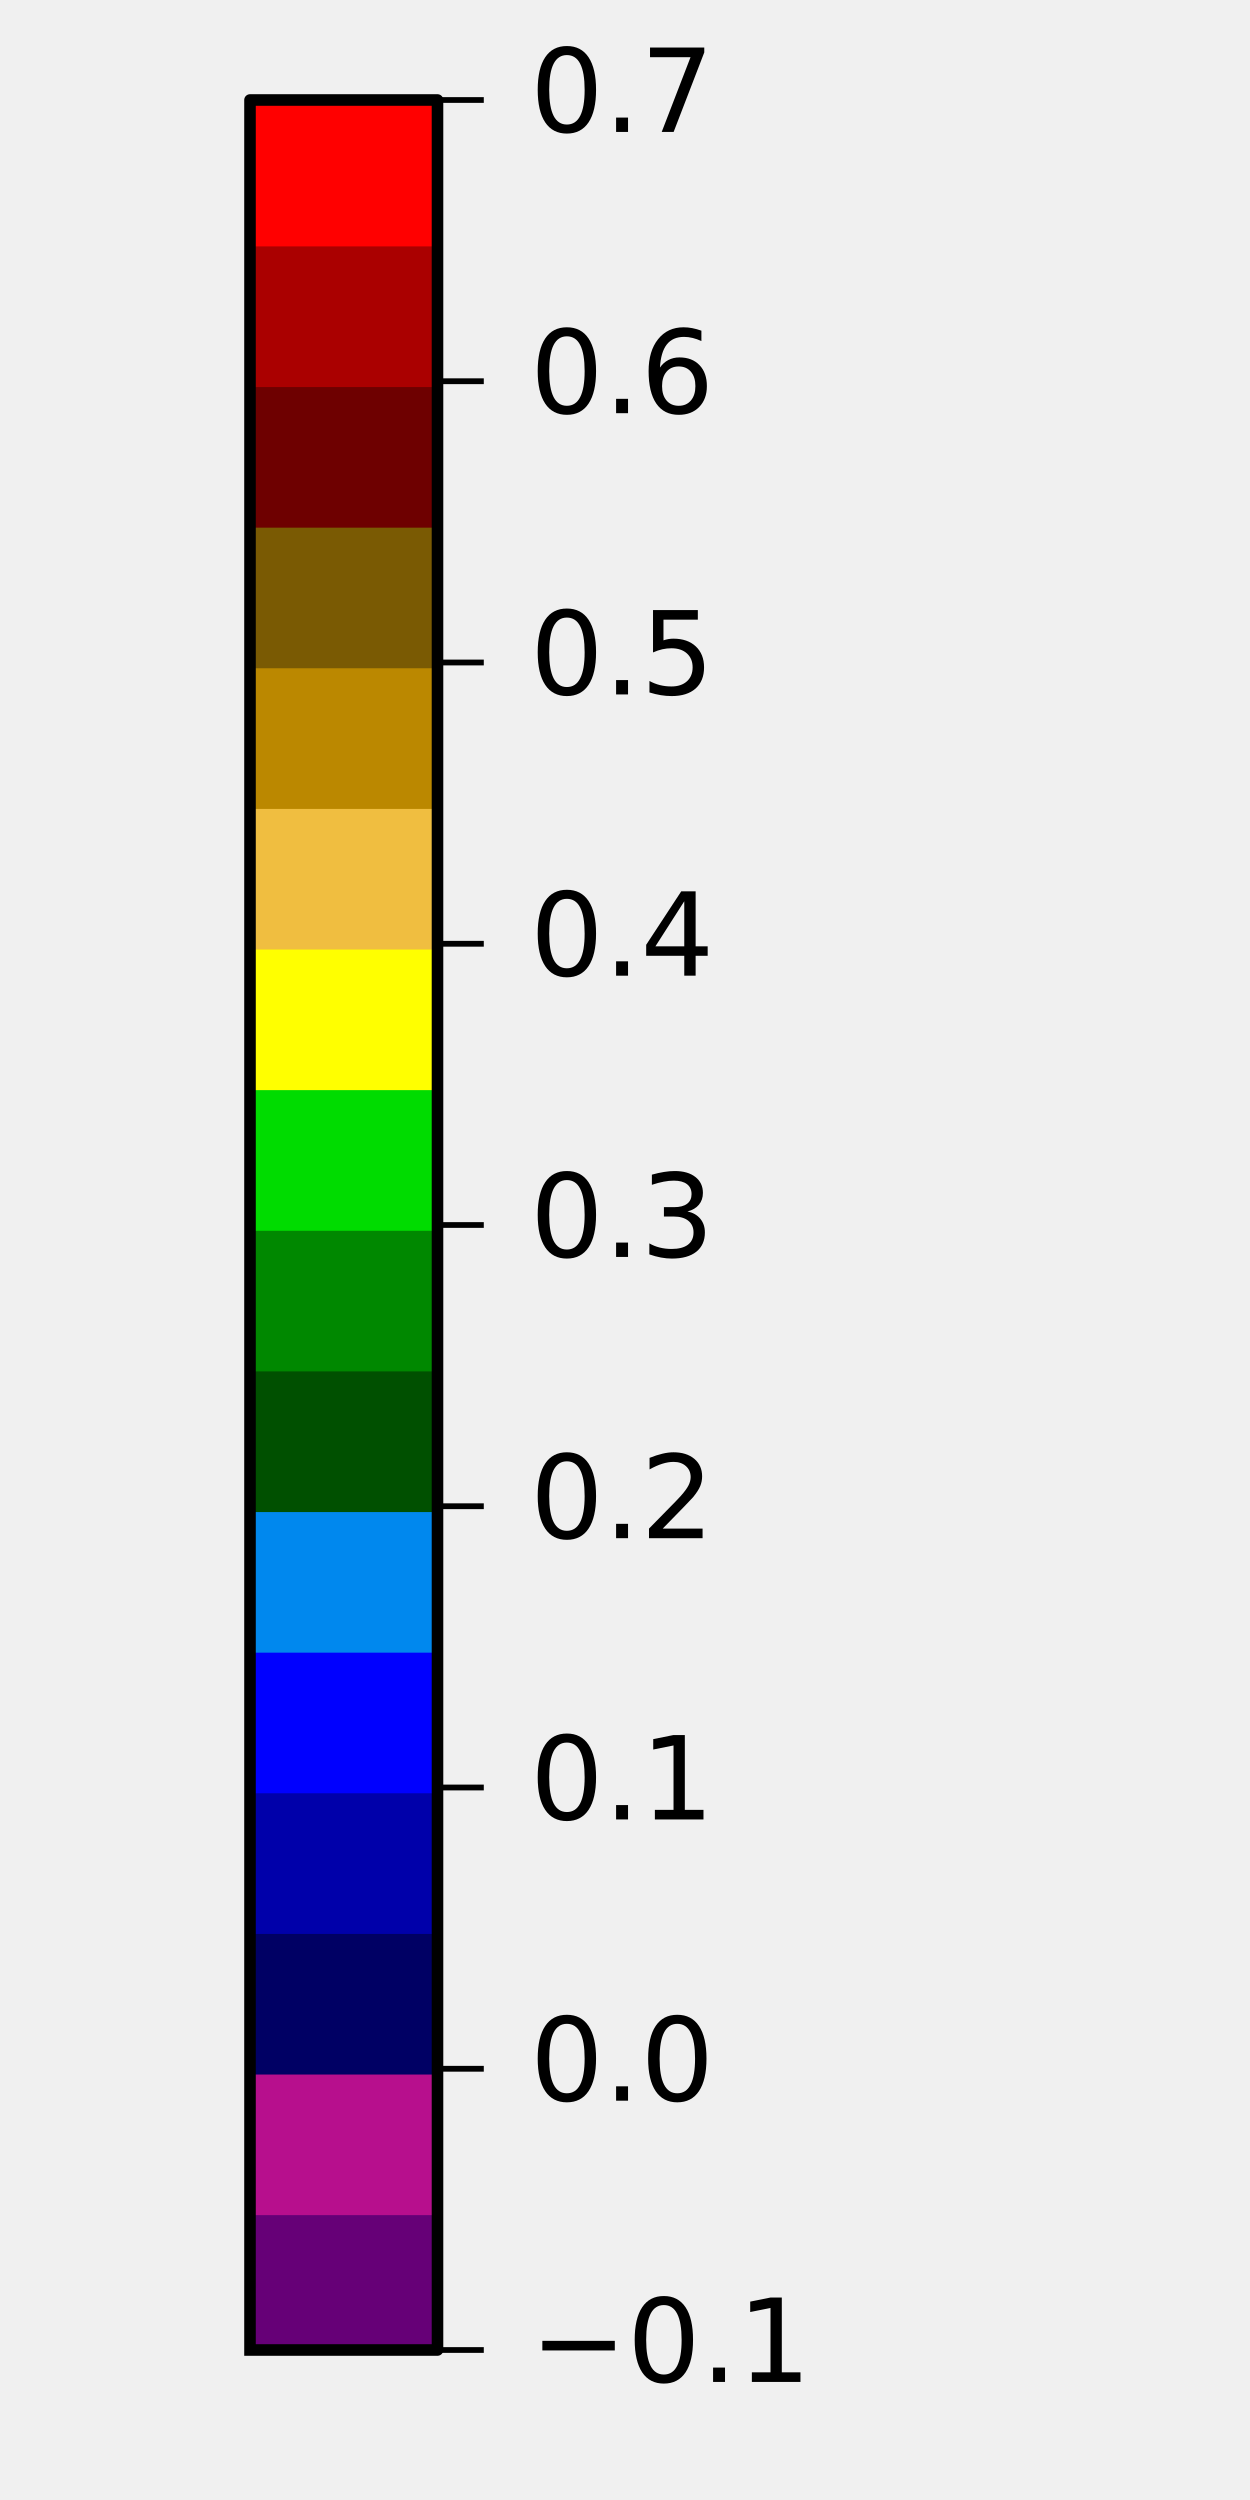
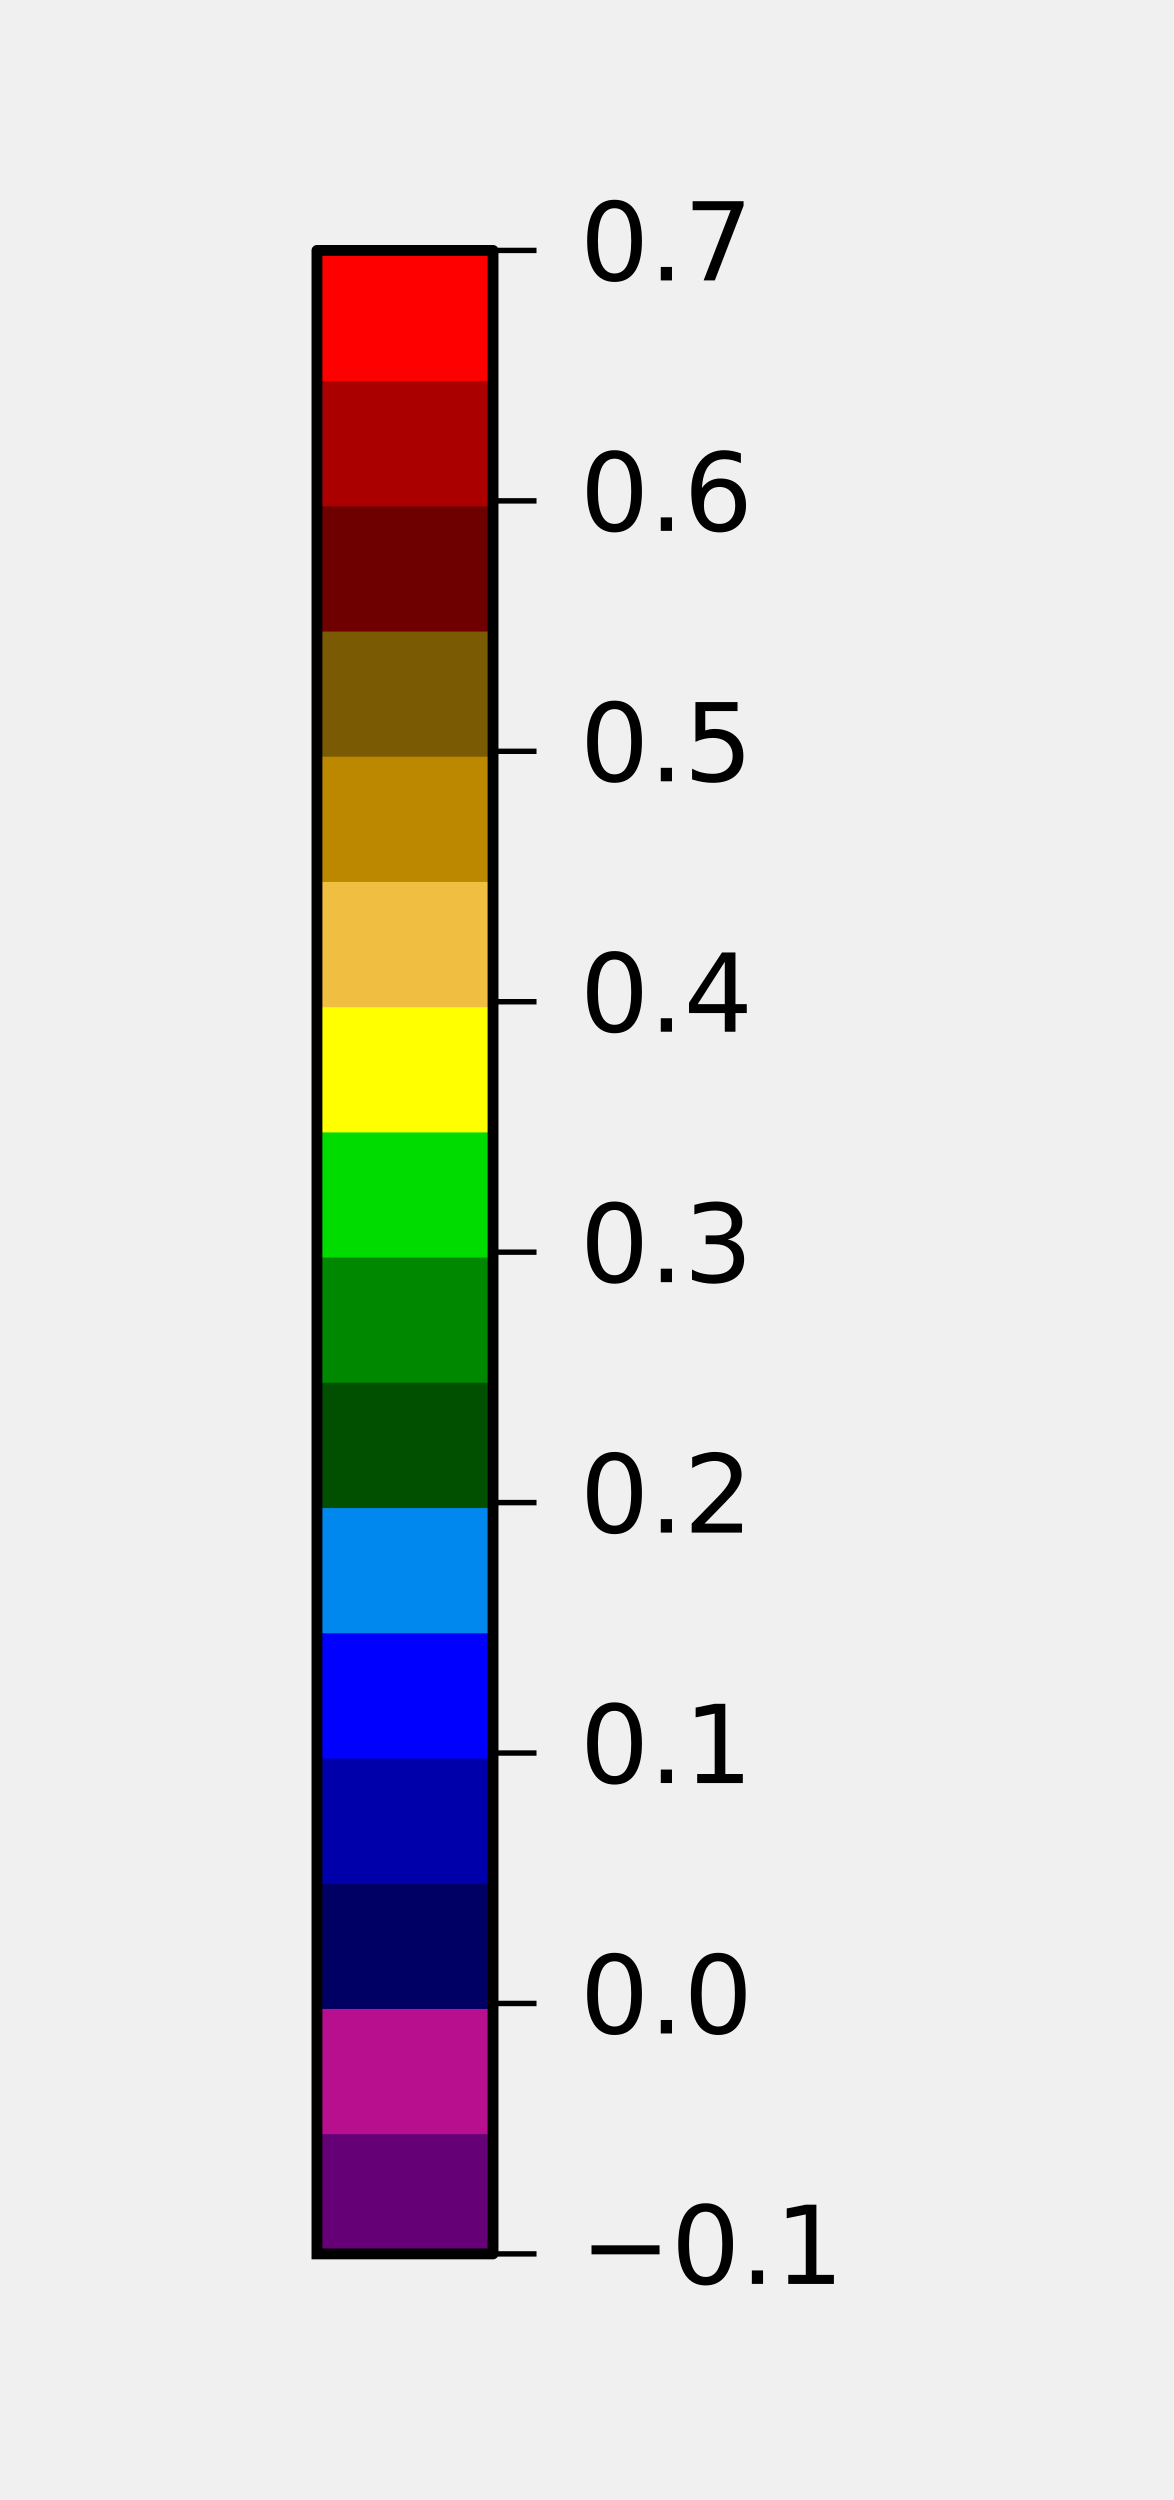
- <svg xmlns="http://www.w3.org/2000/svg" xmlns:xlink="http://www.w3.org/1999/xlink" height="216pt" version="1.1" viewBox="0 0 108 216" width="108pt">
+ <svg xmlns="http://www.w3.org/2000/svg" xmlns:xlink="http://www.w3.org/1999/xlink" height="230pt" version="1.1" viewBox="0 0 108 230" width="108pt">
  <defs>
    <style type="text/css">
*{stroke-linecap:butt;stroke-linejoin:round;}
  </style>
  </defs>
  <g id="figure_1">
    <g id="patch_1">
-       <path d=" M0 216 L108 216 L108 0 L0 0 z " style="fill:none;" />
+       <path d=" M0 230.4 L108 230.4 L108 0 L0 0 z " style="fill:none;" />
    </g>
    <g id="axes_1">
      <g id="patch_2">
-         <path clip-path="url(#p7a525d7e7a)" d=" M21.6 203.04 L21.6 190.89 L21.6 20.79 L21.6 8.64 L37.8 8.64 L37.8 20.79 L37.8 190.89 L37.8 203.04 z " style="fill:#ffffff;stroke:#ffffff;stroke-width:0.01;" />
+         <path clip-path="url(#p6608b9fb2a)" d=" M29.16 207.36 L29.16 195.84 L29.16 34.56 L29.16 23.04 L45.36 23.04 L45.36 34.56 L45.36 195.84 L45.36 207.36 z " style="fill:#ffffff;stroke:#ffffff;stroke-width:0.01;" />
      </g>
      <g id="QuadMesh_1">
        <defs>
-           <path d=" M21.6 -12.96 L37.8 -12.96 L37.8 -25.11 L21.6 -25.11 L21.6 -12.96" id="C0_0_f2869ffd23" />
-           <path d=" M21.6 -25.11 L37.8 -25.11 L37.8 -37.26 L21.6 -37.26 L21.6 -25.11" id="C0_1_bcee1f246a" />
-           <path d=" M21.6 -37.26 L37.8 -37.26 L37.8 -49.41 L21.6 -49.41 L21.6 -37.26" id="C0_2_c7238acb60" />
-           <path d=" M21.6 -49.41 L37.8 -49.41 L37.8 -61.56 L21.6 -61.56 L21.6 -49.41" id="C0_3_71cfddff94" />
-           <path d=" M21.6 -61.56 L37.8 -61.56 L37.8 -73.71 L21.6 -73.71 L21.6 -61.56" id="C0_4_6110edfea5" />
-           <path d=" M21.6 -73.71 L37.8 -73.71 L37.8 -85.86 L21.6 -85.86 L21.6 -73.71" id="C0_5_e7389b1c08" />
-           <path d=" M21.6 -85.86 L37.8 -85.86 L37.8 -98.01 L21.6 -98.01 L21.6 -85.86" id="C0_6_1346cee6a9" />
-           <path d=" M21.6 -98.01 L37.8 -98.01 L37.8 -110.16 L21.6 -110.16 L21.6 -98.01" id="C0_7_dba37289a2" />
-           <path d=" M21.6 -110.16 L37.8 -110.16 L37.8 -122.31 L21.6 -122.31 L21.6 -110.16" id="C0_8_6cadacadad" />
-           <path d=" M21.6 -122.31 L37.8 -122.31 L37.8 -134.46 L21.6 -134.46 L21.6 -122.31" id="C0_9_620334e373" />
-           <path d=" M21.6 -134.46 L37.8 -134.46 L37.8 -146.61 L21.6 -146.61 L21.6 -134.46" id="C0_a_f3fb1dad68" />
-           <path d=" M21.6 -146.61 L37.8 -146.61 L37.8 -158.76 L21.6 -158.76 L21.6 -146.61" id="C0_b_f12dfe4b3b" />
-           <path d=" M21.6 -158.76 L37.8 -158.76 L37.8 -170.91 L21.6 -170.91 L21.6 -158.76" id="C0_c_bbc8c7da85" />
-           <path d=" M21.6 -170.91 L37.8 -170.91 L37.8 -183.06 L21.6 -183.06 L21.6 -170.91" id="C0_d_848aa1d95c" />
-           <path d=" M21.6 -183.06 L37.8 -183.06 L37.8 -195.21 L21.6 -195.21 L21.6 -183.06" id="C0_e_cb2703bfa7" />
-           <path d=" M21.6 -195.21 L37.8 -195.21 L37.8 -207.36 L21.6 -207.36 L21.6 -195.21" id="C0_f_0517c19cd3" />
+           <path d=" M29.16 -23.04 L45.36 -23.04 L45.36 -34.56 L29.16 -34.56 L29.16 -23.04" id="C0_0_123f699766" />
+           <path d=" M29.16 -34.56 L45.36 -34.56 L45.36 -46.08 L29.16 -46.08 L29.16 -34.56" id="C0_1_5d11c36c70" />
+           <path d=" M29.16 -46.08 L45.36 -46.08 L45.36 -57.6 L29.16 -57.6 L29.16 -46.08" id="C0_2_8f38b9d750" />
+           <path d=" M29.16 -57.6 L45.36 -57.6 L45.36 -69.12 L29.16 -69.12 L29.16 -57.6" id="C0_3_b462e50bce" />
+           <path d=" M29.16 -69.12 L45.36 -69.12 L45.36 -80.64 L29.16 -80.64 L29.16 -69.12" id="C0_4_cafde4f0a5" />
+           <path d=" M29.16 -80.64 L45.36 -80.64 L45.36 -92.16 L29.16 -92.16 L29.16 -80.64" id="C0_5_c2f69acbed" />
+           <path d=" M29.16 -92.16 L45.36 -92.16 L45.36 -103.68 L29.16 -103.68 L29.16 -92.16" id="C0_6_712d1f2c5c" />
+           <path d=" M29.16 -103.68 L45.36 -103.68 L45.36 -115.2 L29.16 -115.2 L29.16 -103.68" id="C0_7_f8219dfc46" />
+           <path d=" M29.16 -115.2 L45.36 -115.2 L45.36 -126.72 L29.16 -126.72 L29.16 -115.2" id="C0_8_d5b8ab0065" />
+           <path d=" M29.16 -126.72 L45.36 -126.72 L45.36 -138.24 L29.16 -138.24 L29.16 -126.72" id="C0_9_f966178409" />
+           <path d=" M29.16 -138.24 L45.36 -138.24 L45.36 -149.76 L29.16 -149.76 L29.16 -138.24" id="C0_a_9d6c820c86" />
+           <path d=" M29.16 -149.76 L45.36 -149.76 L45.36 -161.28 L29.16 -161.28 L29.16 -149.76" id="C0_b_b0a42a3791" />
+           <path d=" M29.16 -161.28 L45.36 -161.28 L45.36 -172.8 L29.16 -172.8 L29.16 -161.28" id="C0_c_1f89f3dd78" />
+           <path d=" M29.16 -172.8 L45.36 -172.8 L45.36 -184.32 L29.16 -184.32 L29.16 -172.8" id="C0_d_78aaba96d6" />
+           <path d=" M29.16 -184.32 L45.36 -184.32 L45.36 -195.84 L29.16 -195.84 L29.16 -184.32" id="C0_e_322f350d4b" />
+           <path d=" M29.16 -195.84 L45.36 -195.84 L45.36 -207.36 L29.16 -207.36 L29.16 -195.84" id="C0_f_c25c021cd3" />
        </defs>
-         <g clip-path="url(#p7a525d7e7a)">
-           <use style="fill:#660077;stroke:#660077;" x="0.0" xlink:href="#C0_0_f2869ffd23" y="216.0" />
-         </g>
-         <g clip-path="url(#p7a525d7e7a)">
-           <use style="fill:#b70f8d;stroke:#b70f8d;" x="0.0" xlink:href="#C0_1_bcee1f246a" y="216.0" />
-         </g>
-         <g clip-path="url(#p7a525d7e7a)">
-           <use style="fill:#000064;stroke:#000064;" x="0.0" xlink:href="#C0_2_c7238acb60" y="216.0" />
-         </g>
-         <g clip-path="url(#p7a525d7e7a)">
-           <use style="fill:#0000aa;stroke:#0000aa;" x="0.0" xlink:href="#C0_3_71cfddff94" y="216.0" />
-         </g>
-         <g clip-path="url(#p7a525d7e7a)">
-           <use style="fill:#0000ff;stroke:#0000ff;" x="0.0" xlink:href="#C0_4_6110edfea5" y="216.0" />
-         </g>
-         <g clip-path="url(#p7a525d7e7a)">
-           <use style="fill:#0088ee;stroke:#0088ee;" x="0.0" xlink:href="#C0_5_e7389b1c08" y="216.0" />
-         </g>
-         <g clip-path="url(#p7a525d7e7a)">
-           <use style="fill:#005000;stroke:#005000;" x="0.0" xlink:href="#C0_6_1346cee6a9" y="216.0" />
-         </g>
-         <g clip-path="url(#p7a525d7e7a)">
-           <use style="fill:#008800;stroke:#008800;" x="0.0" xlink:href="#C0_7_dba37289a2" y="216.0" />
-         </g>
-         <g clip-path="url(#p7a525d7e7a)">
-           <use style="fill:#00dc00;stroke:#00dc00;" x="0.0" xlink:href="#C0_8_6cadacadad" y="216.0" />
-         </g>
-         <g clip-path="url(#p7a525d7e7a)">
-           <use style="fill:#ffff00;stroke:#ffff00;" x="0.0" xlink:href="#C0_9_620334e373" y="216.0" />
-         </g>
-         <g clip-path="url(#p7a525d7e7a)">
-           <use style="fill:#f0be40;stroke:#f0be40;" x="0.0" xlink:href="#C0_a_f3fb1dad68" y="216.0" />
-         </g>
-         <g clip-path="url(#p7a525d7e7a)">
-           <use style="fill:#bb8800;stroke:#bb8800;" x="0.0" xlink:href="#C0_b_f12dfe4b3b" y="216.0" />
-         </g>
-         <g clip-path="url(#p7a525d7e7a)">
-           <use style="fill:#7a5a03;stroke:#7a5a03;" x="0.0" xlink:href="#C0_c_bbc8c7da85" y="216.0" />
-         </g>
-         <g clip-path="url(#p7a525d7e7a)">
-           <use style="fill:#6e0000;stroke:#6e0000;" x="0.0" xlink:href="#C0_d_848aa1d95c" y="216.0" />
-         </g>
-         <g clip-path="url(#p7a525d7e7a)">
-           <use style="fill:#aa0000;stroke:#aa0000;" x="0.0" xlink:href="#C0_e_cb2703bfa7" y="216.0" />
-         </g>
-         <g clip-path="url(#p7a525d7e7a)">
-           <use style="fill:#ff0000;stroke:#ff0000;" x="0.0" xlink:href="#C0_f_0517c19cd3" y="216.0" />
+         <g clip-path="url(#p6608b9fb2a)">
+           <use style="fill:#660077;stroke:#660077;" x="0.0" xlink:href="#C0_0_123f699766" y="230.4" />
+         </g>
+         <g clip-path="url(#p6608b9fb2a)">
+           <use style="fill:#b70f8d;stroke:#b70f8d;" x="0.0" xlink:href="#C0_1_5d11c36c70" y="230.4" />
+         </g>
+         <g clip-path="url(#p6608b9fb2a)">
+           <use style="fill:#000064;stroke:#000064;" x="0.0" xlink:href="#C0_2_8f38b9d750" y="230.4" />
+         </g>
+         <g clip-path="url(#p6608b9fb2a)">
+           <use style="fill:#0000aa;stroke:#0000aa;" x="0.0" xlink:href="#C0_3_b462e50bce" y="230.4" />
+         </g>
+         <g clip-path="url(#p6608b9fb2a)">
+           <use style="fill:#0000ff;stroke:#0000ff;" x="0.0" xlink:href="#C0_4_cafde4f0a5" y="230.4" />
+         </g>
+         <g clip-path="url(#p6608b9fb2a)">
+           <use style="fill:#0088ee;stroke:#0088ee;" x="0.0" xlink:href="#C0_5_c2f69acbed" y="230.4" />
+         </g>
+         <g clip-path="url(#p6608b9fb2a)">
+           <use style="fill:#005000;stroke:#005000;" x="0.0" xlink:href="#C0_6_712d1f2c5c" y="230.4" />
+         </g>
+         <g clip-path="url(#p6608b9fb2a)">
+           <use style="fill:#008800;stroke:#008800;" x="0.0" xlink:href="#C0_7_f8219dfc46" y="230.4" />
+         </g>
+         <g clip-path="url(#p6608b9fb2a)">
+           <use style="fill:#00dc00;stroke:#00dc00;" x="0.0" xlink:href="#C0_8_d5b8ab0065" y="230.4" />
+         </g>
+         <g clip-path="url(#p6608b9fb2a)">
+           <use style="fill:#ffff00;stroke:#ffff00;" x="0.0" xlink:href="#C0_9_f966178409" y="230.4" />
+         </g>
+         <g clip-path="url(#p6608b9fb2a)">
+           <use style="fill:#f0be40;stroke:#f0be40;" x="0.0" xlink:href="#C0_a_9d6c820c86" y="230.4" />
+         </g>
+         <g clip-path="url(#p6608b9fb2a)">
+           <use style="fill:#bb8800;stroke:#bb8800;" x="0.0" xlink:href="#C0_b_b0a42a3791" y="230.4" />
+         </g>
+         <g clip-path="url(#p6608b9fb2a)">
+           <use style="fill:#7a5a03;stroke:#7a5a03;" x="0.0" xlink:href="#C0_c_1f89f3dd78" y="230.4" />
+         </g>
+         <g clip-path="url(#p6608b9fb2a)">
+           <use style="fill:#6e0000;stroke:#6e0000;" x="0.0" xlink:href="#C0_d_78aaba96d6" y="230.4" />
+         </g>
+         <g clip-path="url(#p6608b9fb2a)">
+           <use style="fill:#aa0000;stroke:#aa0000;" x="0.0" xlink:href="#C0_e_322f350d4b" y="230.4" />
+         </g>
+         <g clip-path="url(#p6608b9fb2a)">
+           <use style="fill:#ff0000;stroke:#ff0000;" x="0.0" xlink:href="#C0_f_c25c021cd3" y="230.4" />
        </g>
      </g>
      <g id="line2d_1">
-         <path d=" M21.6 203.04 L21.6 190.89 L21.6 20.79 L21.6 8.64 L37.8 8.64 L37.8 20.79 L37.8 190.89 L37.8 203.04 L21.6 203.04" style="fill:none;stroke:#000000;stroke-linecap:square;" />
+         <path d=" M29.16 207.36 L29.16 195.84 L29.16 34.56 L29.16 23.04 L45.36 23.04 L45.36 34.56 L45.36 195.84 L45.36 207.36 L29.16 207.36" style="fill:none;stroke:#000000;stroke-linecap:square;" />
      </g>
      <g id="matplotlib.axis_1" />
      <g id="matplotlib.axis_2">
        <g id="ytick_1">
          <g id="line2d_2">
            <defs>
              <path d=" M0 0 L4 0" id="m728421d6d4" style="stroke:#000000;stroke-width:0.5;" />
            </defs>
            <g>
-               <use style="stroke:#000000;stroke-width:0.5;" x="37.8" xlink:href="#m728421d6d4" y="203.04" />
+               <use style="stroke:#000000;stroke-width:0.5;" x="45.36" xlink:href="#m728421d6d4" y="207.36" />
            </g>
          </g>
          <g id="text_1">
            <defs>
              <path d=" M10.594 35.5 L73.188 35.5 L73.188 27.203 L10.594 27.203 z " id="BitstreamVeraSans-Roman-2212" />
              <path d=" M31.781 66.406 Q24.172 66.406 20.328 58.906 Q16.5 51.422 16.5 36.375 Q16.5 21.391 20.328 13.891 Q24.172 6.391 31.781 6.391 Q39.453 6.391 43.281 13.891 Q47.125 21.391 47.125 36.375 Q47.125 51.422 43.281 58.906 Q39.453 66.406 31.781 66.406 M31.781 74.219 Q44.047 74.219 50.516 64.516 Q56.984 54.828 56.984 36.375 Q56.984 17.969 50.516 8.266 Q44.047 -1.422 31.781 -1.422 Q19.531 -1.422 13.062 8.266 Q6.594 17.969 6.594 36.375 Q6.594 54.828 13.062 64.516 Q19.531 74.219 31.781 74.219" id="BitstreamVeraSans-Roman-30" />
              <path d=" M12.406 8.297 L28.516 8.297 L28.516 63.922 L10.984 60.406 L10.984 69.391 L28.422 72.906 L38.281 72.906 L38.281 8.297 L54.391 8.297 L54.391 0 L12.406 0 z " id="BitstreamVeraSans-Roman-31" />
              <path d=" M10.688 12.406 L21 12.406 L21 0 L10.688 0 z " id="BitstreamVeraSans-Roman-2e" />
            </defs>
-             <g transform="translate(45.8 205.7994)scale(0.1 -0.1)">
+             <g transform="translate(53.36 210.1194)scale(0.1 -0.1)">
              <use xlink:href="#BitstreamVeraSans-Roman-2212" />
              <use x="83.789" xlink:href="#BitstreamVeraSans-Roman-30" />
              <use x="147.412" xlink:href="#BitstreamVeraSans-Roman-2e" />
              <use x="179.199" xlink:href="#BitstreamVeraSans-Roman-31" />
            </g>
          </g>
        </g>
        <g id="ytick_2">
          <g id="line2d_3">
            <g>
-               <use style="stroke:#000000;stroke-width:0.5;" x="37.8" xlink:href="#m728421d6d4" y="178.74" />
+               <use style="stroke:#000000;stroke-width:0.5;" x="45.36" xlink:href="#m728421d6d4" y="184.32" />
            </g>
          </g>
          <g id="text_2">
-             <g transform="translate(45.8 181.4994)scale(0.1 -0.1)">
+             <g transform="translate(53.36 187.0794)scale(0.1 -0.1)">
              <use xlink:href="#BitstreamVeraSans-Roman-30" />
              <use x="63.623" xlink:href="#BitstreamVeraSans-Roman-2e" />
              <use x="95.41" xlink:href="#BitstreamVeraSans-Roman-30" />
            </g>
          </g>
        </g>
        <g id="ytick_3">
          <g id="line2d_4">
            <g>
-               <use style="stroke:#000000;stroke-width:0.5;" x="37.8" xlink:href="#m728421d6d4" y="154.44" />
+               <use style="stroke:#000000;stroke-width:0.5;" x="45.36" xlink:href="#m728421d6d4" y="161.28" />
            </g>
          </g>
          <g id="text_3">
-             <g transform="translate(45.8 157.1994)scale(0.1 -0.1)">
+             <g transform="translate(53.36 164.0394)scale(0.1 -0.1)">
              <use xlink:href="#BitstreamVeraSans-Roman-30" />
              <use x="63.623" xlink:href="#BitstreamVeraSans-Roman-2e" />
              <use x="95.41" xlink:href="#BitstreamVeraSans-Roman-31" />
            </g>
          </g>
        </g>
        <g id="ytick_4">
          <g id="line2d_5">
            <g>
-               <use style="stroke:#000000;stroke-width:0.5;" x="37.8" xlink:href="#m728421d6d4" y="130.14" />
+               <use style="stroke:#000000;stroke-width:0.5;" x="45.36" xlink:href="#m728421d6d4" y="138.24" />
            </g>
          </g>
          <g id="text_4">
            <defs>
              <path d=" M19.188 8.297 L53.609 8.297 L53.609 0 L7.328 0 L7.328 8.297 Q12.938 14.109 22.625 23.891 Q32.328 33.688 34.812 36.531 Q39.547 41.844 41.422 45.531 Q43.312 49.219 43.312 52.781 Q43.312 58.594 39.234 62.25 Q35.156 65.922 28.609 65.922 Q23.969 65.922 18.812 64.312 Q13.672 62.703 7.812 59.422 L7.812 69.391 Q13.766 71.781 18.938 73 Q24.125 74.219 28.422 74.219 Q39.75 74.219 46.484 68.547 Q53.219 62.891 53.219 53.422 Q53.219 48.922 51.531 44.891 Q49.859 40.875 45.406 35.406 Q44.188 33.984 37.641 27.219 Q31.109 20.453 19.188 8.297" id="BitstreamVeraSans-Roman-32" />
            </defs>
-             <g transform="translate(45.8 132.8994)scale(0.1 -0.1)">
+             <g transform="translate(53.36 140.9994)scale(0.1 -0.1)">
              <use xlink:href="#BitstreamVeraSans-Roman-30" />
              <use x="63.623" xlink:href="#BitstreamVeraSans-Roman-2e" />
              <use x="95.41" xlink:href="#BitstreamVeraSans-Roman-32" />
            </g>
          </g>
        </g>
        <g id="ytick_5">
          <g id="line2d_6">
            <g>
-               <use style="stroke:#000000;stroke-width:0.5;" x="37.8" xlink:href="#m728421d6d4" y="105.84" />
+               <use style="stroke:#000000;stroke-width:0.5;" x="45.36" xlink:href="#m728421d6d4" y="115.2" />
            </g>
          </g>
          <g id="text_5">
            <defs>
              <path d=" M40.578 39.312 Q47.656 37.797 51.625 33 Q55.609 28.219 55.609 21.188 Q55.609 10.406 48.188 4.484 Q40.766 -1.422 27.094 -1.422 Q22.516 -1.422 17.656 -0.516 Q12.797 0.391 7.625 2.203 L7.625 11.719 Q11.719 9.328 16.594 8.109 Q21.484 6.891 26.812 6.891 Q36.078 6.891 40.938 10.547 Q45.797 14.203 45.797 21.188 Q45.797 27.641 41.281 31.266 Q36.766 34.906 28.719 34.906 L20.219 34.906 L20.219 43.016 L29.109 43.016 Q36.375 43.016 40.234 45.922 Q44.094 48.828 44.094 54.297 Q44.094 59.906 40.109 62.906 Q36.141 65.922 28.719 65.922 Q24.656 65.922 20.016 65.031 Q15.375 64.156 9.812 62.312 L9.812 71.094 Q15.438 72.656 20.344 73.438 Q25.25 74.219 29.594 74.219 Q40.828 74.219 47.359 69.109 Q53.906 64.016 53.906 55.328 Q53.906 49.266 50.438 45.094 Q46.969 40.922 40.578 39.312" id="BitstreamVeraSans-Roman-33" />
            </defs>
-             <g transform="translate(45.8 108.5994)scale(0.1 -0.1)">
+             <g transform="translate(53.36 117.9594)scale(0.1 -0.1)">
              <use xlink:href="#BitstreamVeraSans-Roman-30" />
              <use x="63.623" xlink:href="#BitstreamVeraSans-Roman-2e" />
              <use x="95.41" xlink:href="#BitstreamVeraSans-Roman-33" />
            </g>
          </g>
        </g>
        <g id="ytick_6">
          <g id="line2d_7">
            <g>
-               <use style="stroke:#000000;stroke-width:0.5;" x="37.8" xlink:href="#m728421d6d4" y="81.54" />
+               <use style="stroke:#000000;stroke-width:0.5;" x="45.36" xlink:href="#m728421d6d4" y="92.16" />
            </g>
          </g>
          <g id="text_6">
            <defs>
              <path d=" M37.797 64.312 L12.891 25.391 L37.797 25.391 z  M35.203 72.906 L47.609 72.906 L47.609 25.391 L58.016 25.391 L58.016 17.188 L47.609 17.188 L47.609 0 L37.797 0 L37.797 17.188 L4.891 17.188 L4.891 26.703 z " id="BitstreamVeraSans-Roman-34" />
            </defs>
-             <g transform="translate(45.8 84.29937)scale(0.1 -0.1)">
+             <g transform="translate(53.36 94.91938)scale(0.1 -0.1)">
              <use xlink:href="#BitstreamVeraSans-Roman-30" />
              <use x="63.623" xlink:href="#BitstreamVeraSans-Roman-2e" />
              <use x="95.41" xlink:href="#BitstreamVeraSans-Roman-34" />
            </g>
          </g>
        </g>
        <g id="ytick_7">
          <g id="line2d_8">
            <g>
-               <use style="stroke:#000000;stroke-width:0.5;" x="37.8" xlink:href="#m728421d6d4" y="57.24" />
+               <use style="stroke:#000000;stroke-width:0.5;" x="45.36" xlink:href="#m728421d6d4" y="69.12" />
            </g>
          </g>
          <g id="text_7">
            <defs>
              <path d=" M10.797 72.906 L49.516 72.906 L49.516 64.594 L19.828 64.594 L19.828 46.734 Q21.969 47.469 24.109 47.828 Q26.266 48.188 28.422 48.188 Q40.625 48.188 47.75 41.5 Q54.891 34.812 54.891 23.391 Q54.891 11.625 47.562 5.094 Q40.234 -1.422 26.906 -1.422 Q22.312 -1.422 17.547 -0.641 Q12.797 0.141 7.719 1.703 L7.719 11.625 Q12.109 9.234 16.797 8.062 Q21.484 6.891 26.703 6.891 Q35.156 6.891 40.078 11.328 Q45.016 15.766 45.016 23.391 Q45.016 31 40.078 35.438 Q35.156 39.891 26.703 39.891 Q22.75 39.891 18.812 39.016 Q14.891 38.141 10.797 36.281 z " id="BitstreamVeraSans-Roman-35" />
            </defs>
-             <g transform="translate(45.8 59.99938)scale(0.1 -0.1)">
+             <g transform="translate(53.36 71.87937)scale(0.1 -0.1)">
              <use xlink:href="#BitstreamVeraSans-Roman-30" />
              <use x="63.623" xlink:href="#BitstreamVeraSans-Roman-2e" />
              <use x="95.41" xlink:href="#BitstreamVeraSans-Roman-35" />
            </g>
          </g>
        </g>
        <g id="ytick_8">
          <g id="line2d_9">
            <g>
-               <use style="stroke:#000000;stroke-width:0.5;" x="37.8" xlink:href="#m728421d6d4" y="32.94" />
+               <use style="stroke:#000000;stroke-width:0.5;" x="45.36" xlink:href="#m728421d6d4" y="46.08" />
            </g>
          </g>
          <g id="text_8">
            <defs>
              <path d=" M33.016 40.375 Q26.375 40.375 22.484 35.828 Q18.609 31.297 18.609 23.391 Q18.609 15.531 22.484 10.953 Q26.375 6.391 33.016 6.391 Q39.656 6.391 43.531 10.953 Q47.406 15.531 47.406 23.391 Q47.406 31.297 43.531 35.828 Q39.656 40.375 33.016 40.375 M52.594 71.297 L52.594 62.312 Q48.875 64.062 45.094 64.984 Q41.312 65.922 37.594 65.922 Q27.828 65.922 22.672 59.328 Q17.531 52.734 16.797 39.406 Q19.672 43.656 24.016 45.922 Q28.375 48.188 33.594 48.188 Q44.578 48.188 50.953 41.516 Q57.328 34.859 57.328 23.391 Q57.328 12.156 50.688 5.359 Q44.047 -1.422 33.016 -1.422 Q20.359 -1.422 13.672 8.266 Q6.984 17.969 6.984 36.375 Q6.984 53.656 15.188 63.938 Q23.391 74.219 37.203 74.219 Q40.922 74.219 44.703 73.484 Q48.484 72.75 52.594 71.297" id="BitstreamVeraSans-Roman-36" />
            </defs>
-             <g transform="translate(45.8 35.69938)scale(0.1 -0.1)">
+             <g transform="translate(53.36 48.83937)scale(0.1 -0.1)">
              <use xlink:href="#BitstreamVeraSans-Roman-30" />
              <use x="63.623" xlink:href="#BitstreamVeraSans-Roman-2e" />
              <use x="95.41" xlink:href="#BitstreamVeraSans-Roman-36" />
            </g>
          </g>
        </g>
        <g id="ytick_9">
          <g id="line2d_10">
            <g>
-               <use style="stroke:#000000;stroke-width:0.5;" x="37.8" xlink:href="#m728421d6d4" y="8.64" />
+               <use style="stroke:#000000;stroke-width:0.5;" x="45.36" xlink:href="#m728421d6d4" y="23.04" />
            </g>
          </g>
          <g id="text_9">
            <defs>
              <path d=" M8.203 72.906 L55.078 72.906 L55.078 68.703 L28.609 0 L18.312 0 L43.219 64.594 L8.203 64.594 z " id="BitstreamVeraSans-Roman-37" />
            </defs>
-             <g transform="translate(45.8 11.39937)scale(0.1 -0.1)">
+             <g transform="translate(53.36 25.79938)scale(0.1 -0.1)">
              <use xlink:href="#BitstreamVeraSans-Roman-30" />
              <use x="63.623" xlink:href="#BitstreamVeraSans-Roman-2e" />
              <use x="95.41" xlink:href="#BitstreamVeraSans-Roman-37" />
            </g>
          </g>
+         </g>
+       </g>
+       <g id="tooltip_0" visibility="hidden">
+         <g id="patch_3">
+           <path d=" M37.311 212.44 L55.409 212.44 Q58.409 212.44 58.409 209.44 L58.409 199.762 Q58.409 196.762 55.409 196.762 L37.311 196.762 Q34.311 196.762 34.311 199.762 L34.311 209.44 Q34.311 212.44 37.311 212.44 z " style="fill:#ffffe6;stroke:#1a1a1a;" />
+         </g>
+         <defs>
+           <path d=" M4.891 31.391 L31.203 31.391 L31.203 23.391 L4.891 23.391 z " id="BitstreamVeraSans-Roman-2d" />
+         </defs>
+         <g transform="translate(37.31078 207.36)scale(0.1 -0.1)">
+           <use xlink:href="#BitstreamVeraSans-Roman-2d" />
+           <use x="36.084" xlink:href="#BitstreamVeraSans-Roman-30" />
+           <use x="99.707" xlink:href="#BitstreamVeraSans-Roman-2e" />
+           <use x="131.494" xlink:href="#BitstreamVeraSans-Roman-31" />
+         </g>
+       </g>
+       <g id="tooltip_1" visibility="hidden">
+         <g id="patch_4">
+           <path d=" M34.105 189.275 L58.615 189.275 Q61.615 189.275 61.615 186.275 L61.615 176.597 Q61.615 173.597 58.615 173.597 L34.105 173.597 Q31.105 173.597 31.105 176.597 L31.105 186.275 Q31.105 189.275 34.105 189.275 z " style="fill:#ffffe6;stroke:#1a1a1a;" />
+         </g>
+         <g transform="translate(34.10453 184.195)scale(0.1 -0.1)">
+           <use xlink:href="#BitstreamVeraSans-Roman-2d" />
+           <use x="36.084" xlink:href="#BitstreamVeraSans-Roman-30" />
+           <use x="99.707" xlink:href="#BitstreamVeraSans-Roman-2e" />
+           <use x="131.494" xlink:href="#BitstreamVeraSans-Roman-30" />
+           <use x="195.117" xlink:href="#BitstreamVeraSans-Roman-35" />
+         </g>
+       </g>
+       <g id="tooltip_2" visibility="hidden">
+         <g id="patch_5">
+           <path d=" M39.07 166.11 L53.65 166.11 Q56.65 166.11 56.65 163.11 L56.65 153.432 Q56.65 150.432 53.65 150.432 L39.07 150.432 Q36.07 150.432 36.07 153.432 L36.07 163.11 Q36.07 166.11 39.07 166.11 z " style="fill:#ffffe6;stroke:#1a1a1a;" />
+         </g>
+         <g transform="translate(39.07016 161.03)scale(0.1 -0.1)">
+           <use xlink:href="#BitstreamVeraSans-Roman-30" />
+           <use x="63.623" xlink:href="#BitstreamVeraSans-Roman-2e" />
+           <use x="95.41" xlink:href="#BitstreamVeraSans-Roman-30" />
+         </g>
+       </g>
+       <g id="tooltip_3" visibility="hidden">
+         <g id="patch_6">
+           <path d=" M35.994 142.945 L56.726 142.945 Q59.726 142.945 59.726 139.945 L59.726 130.267 Q59.726 127.267 56.726 127.267 L35.994 127.267 Q32.994 127.267 32.994 130.267 L32.994 139.945 Q32.994 142.945 35.994 142.945 z " style="fill:#ffffe6;stroke:#1a1a1a;" />
+         </g>
+         <g transform="translate(35.99359 137.865)scale(0.1 -0.1)">
+           <use xlink:href="#BitstreamVeraSans-Roman-30" />
+           <use x="63.623" xlink:href="#BitstreamVeraSans-Roman-2e" />
+           <use x="95.41" xlink:href="#BitstreamVeraSans-Roman-30" />
+           <use x="159.033" xlink:href="#BitstreamVeraSans-Roman-35" />
+         </g>
+       </g>
+       <g id="tooltip_4" visibility="hidden">
+         <g id="patch_7">
+           <path d=" M39.2 119.78 L53.52 119.78 Q56.52 119.78 56.52 116.78 L56.52 107.102 Q56.52 104.102 53.52 104.102 L39.2 104.102 Q36.2 104.102 36.2 107.102 L36.2 116.78 Q36.2 119.78 39.2 119.78 z " style="fill:#ffffe6;stroke:#1a1a1a;" />
+         </g>
+         <g transform="translate(39.19984 114.7)scale(0.1 -0.1)">
+           <use xlink:href="#BitstreamVeraSans-Roman-30" />
+           <use x="63.623" xlink:href="#BitstreamVeraSans-Roman-2e" />
+           <use x="95.41" xlink:href="#BitstreamVeraSans-Roman-31" />
+         </g>
+       </g>
+       <g id="tooltip_5" visibility="hidden">
+         <g id="patch_8">
+           <path d=" M35.994 96.615 L56.726 96.615 Q59.726 96.615 59.726 93.615 L59.726 83.937 Q59.726 80.937 56.726 80.937 L35.994 80.937 Q32.994 80.937 32.994 83.937 L32.994 93.615 Q32.994 96.615 35.994 96.615 z " style="fill:#ffffe6;stroke:#1a1a1a;" />
+         </g>
+         <g transform="translate(35.99359 91.535)scale(0.1 -0.1)">
+           <use xlink:href="#BitstreamVeraSans-Roman-30" />
+           <use x="63.623" xlink:href="#BitstreamVeraSans-Roman-2e" />
+           <use x="95.41" xlink:href="#BitstreamVeraSans-Roman-31" />
+           <use x="159.033" xlink:href="#BitstreamVeraSans-Roman-35" />
+         </g>
+       </g>
+       <g id="tooltip_6" visibility="hidden">
+         <g id="patch_9">
+           <path d=" M39.239 73.45 L53.481 73.45 Q56.481 73.45 56.481 70.45 L56.481 60.772 Q56.481 57.772 53.481 57.772 L39.239 57.772 Q36.239 57.772 36.239 60.772 L36.239 70.45 Q36.239 73.45 39.239 73.45 z " style="fill:#ffffe6;stroke:#1a1a1a;" />
+         </g>
+         <g transform="translate(39.23891 68.37)scale(0.1 -0.1)">
+           <use xlink:href="#BitstreamVeraSans-Roman-30" />
+           <use x="63.623" xlink:href="#BitstreamVeraSans-Roman-2e" />
+           <use x="95.41" xlink:href="#BitstreamVeraSans-Roman-32" />
+         </g>
+       </g>
+       <g id="tooltip_7" visibility="hidden">
+         <g id="patch_10">
+           <path d=" M35.994 50.285 L56.726 50.285 Q59.726 50.285 59.726 47.285 L59.726 37.607 Q59.726 34.607 56.726 34.607 L35.994 34.607 Q32.994 34.607 32.994 37.607 L32.994 47.285 Q32.994 50.285 35.994 50.285 z " style="fill:#ffffe6;stroke:#1a1a1a;" />
+         </g>
+         <g transform="translate(35.99359 45.205)scale(0.1 -0.1)">
+           <use xlink:href="#BitstreamVeraSans-Roman-30" />
+           <use x="63.623" xlink:href="#BitstreamVeraSans-Roman-2e" />
+           <use x="95.41" xlink:href="#BitstreamVeraSans-Roman-32" />
+           <use x="159.033" xlink:href="#BitstreamVeraSans-Roman-35" />
+         </g>
+       </g>
+       <g id="tooltip_8" visibility="hidden">
+         <g id="patch_11">
+           <path d=" M39.139 27.12 L53.581 27.12 Q56.581 27.12 56.581 24.12 L56.581 14.442 Q56.581 11.442 53.581 11.442 L39.139 11.442 Q36.139 11.442 36.139 14.442 L36.139 24.12 Q36.139 27.12 39.139 27.12 z " style="fill:#ffffe6;stroke:#1a1a1a;" />
+         </g>
+         <g transform="translate(39.13891 22.04)scale(0.1 -0.1)">
+           <use xlink:href="#BitstreamVeraSans-Roman-30" />
+           <use x="63.623" xlink:href="#BitstreamVeraSans-Roman-2e" />
+           <use x="95.41" xlink:href="#BitstreamVeraSans-Roman-33" />
        </g>
      </g>
    </g>
  </g>
  <defs>
-     <clipPath id="p7a525d7e7a">
-       <rect height="194.4" width="16.2" x="21.6" y="8.64" />
+     <clipPath id="p6608b9fb2a">
+       <rect height="184.32" width="16.2" x="29.16" y="23.04" />
    </clipPath>
  </defs>
</svg>
